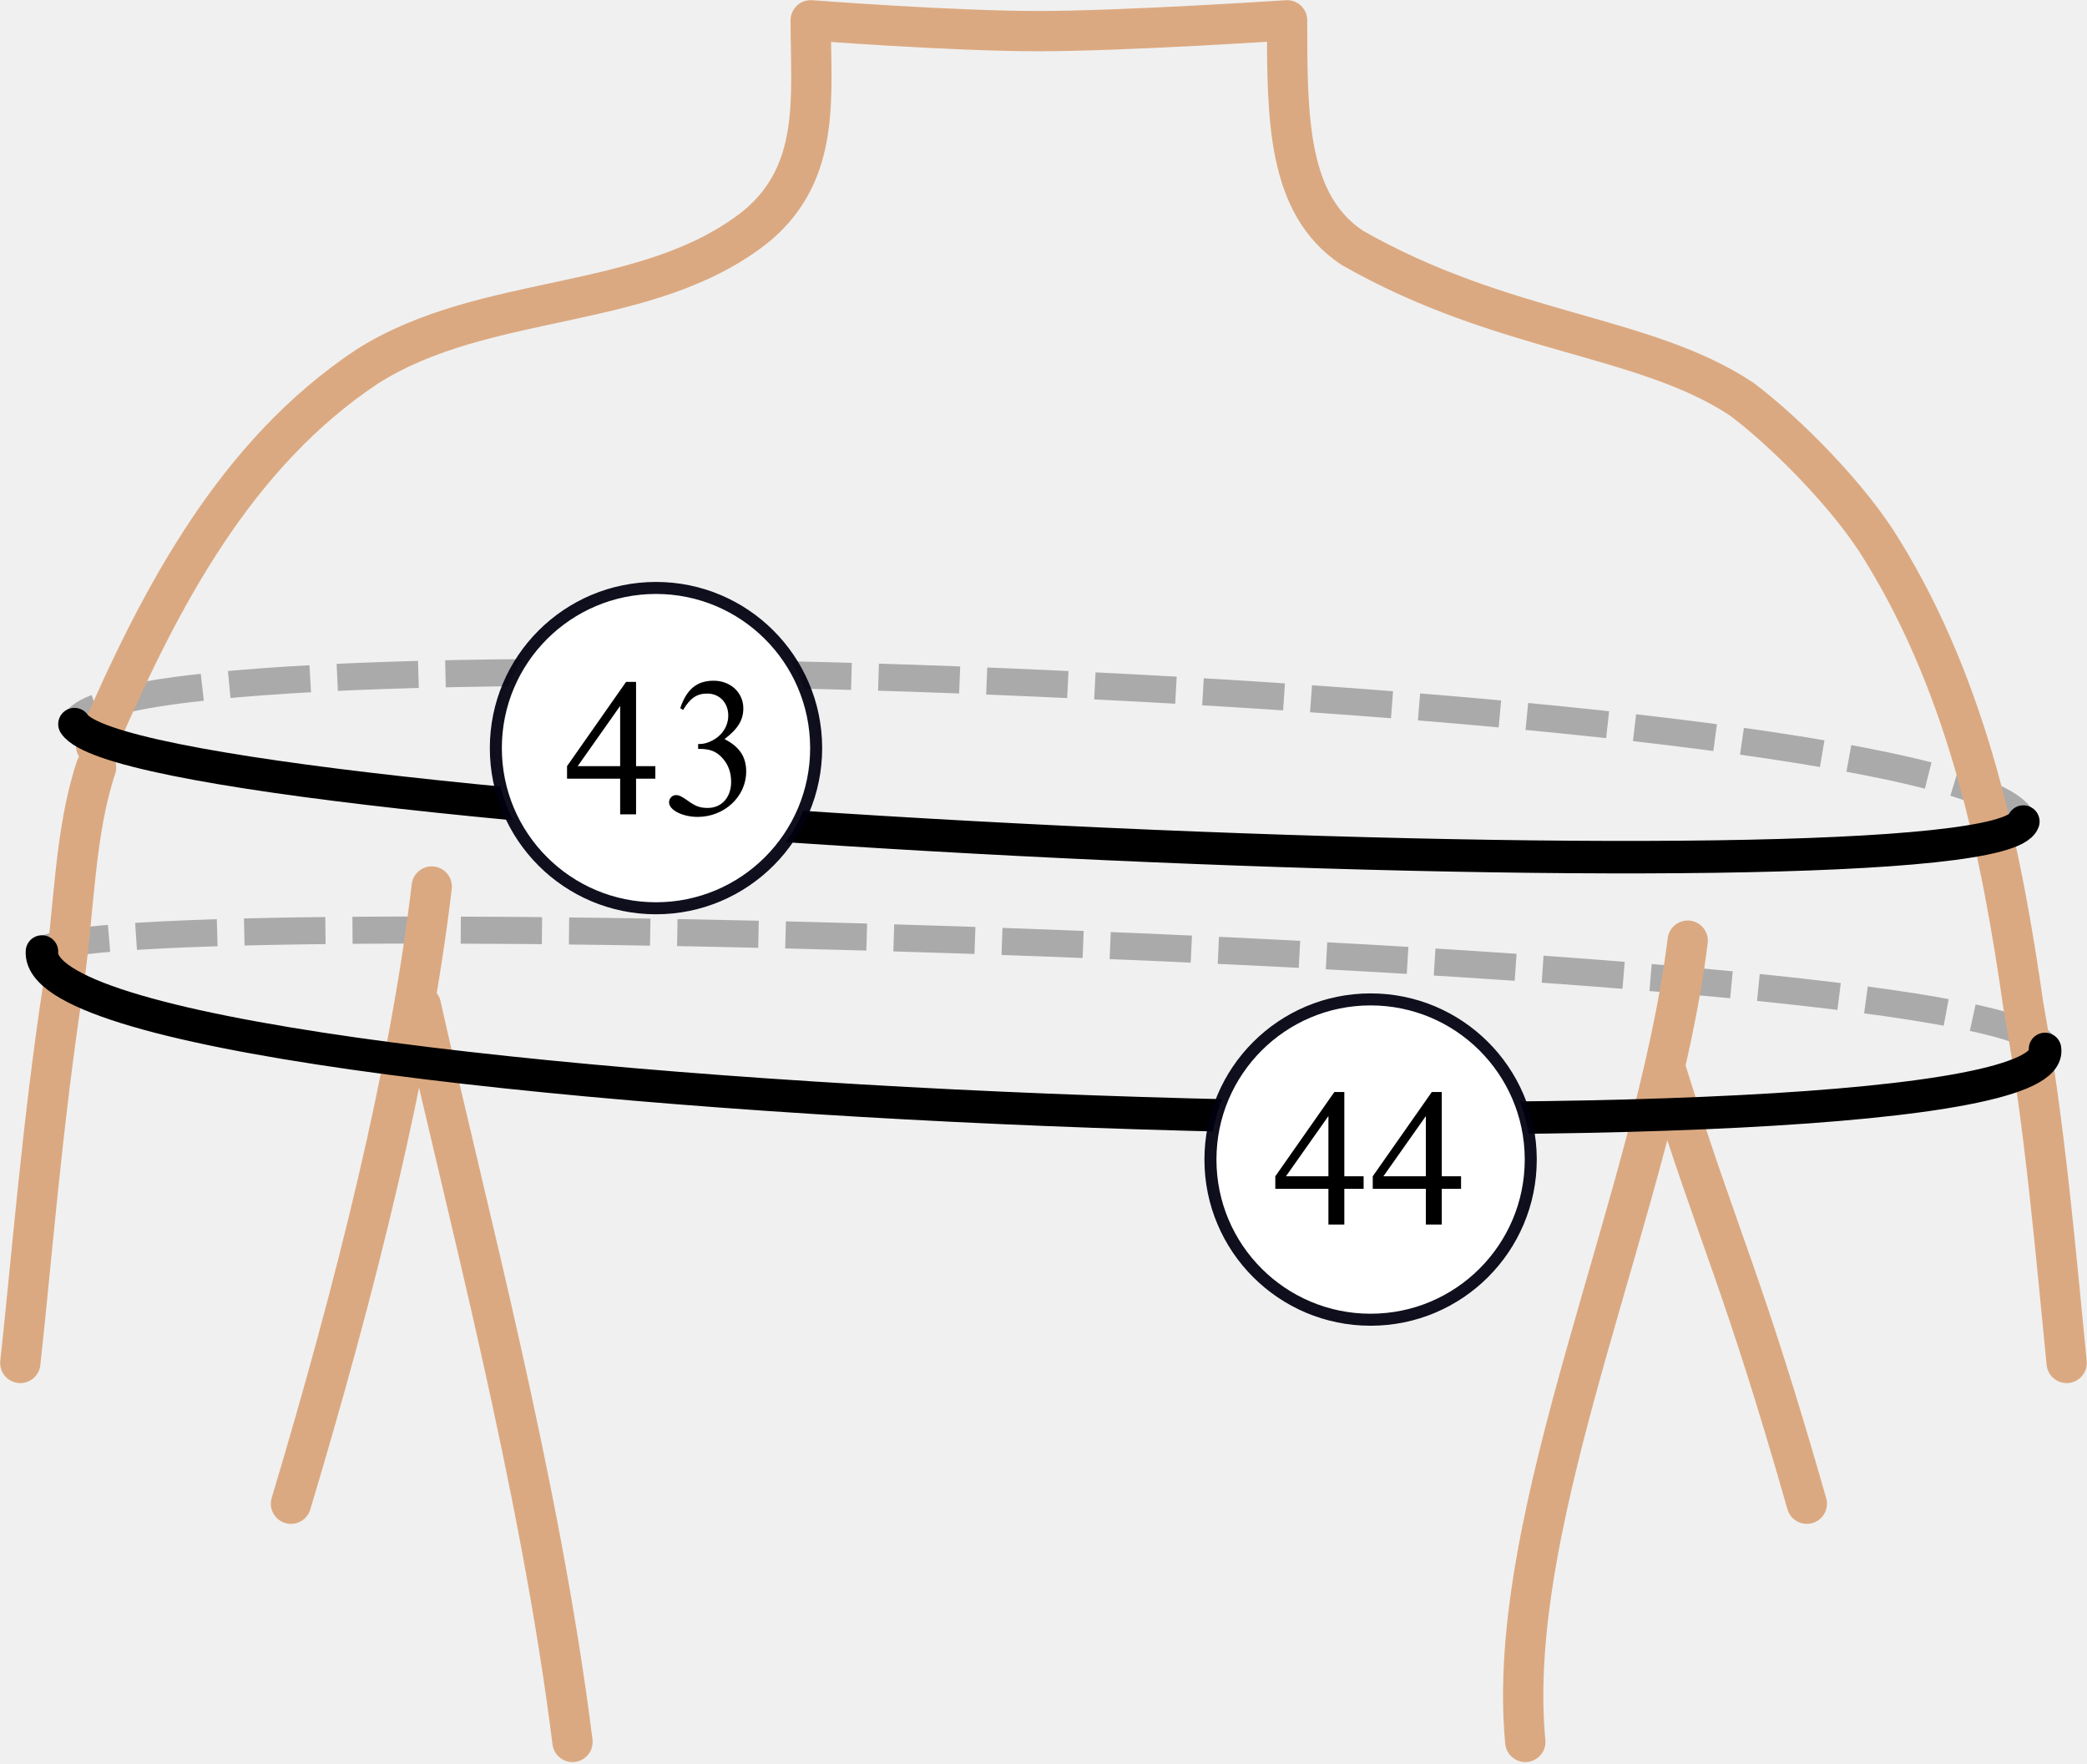
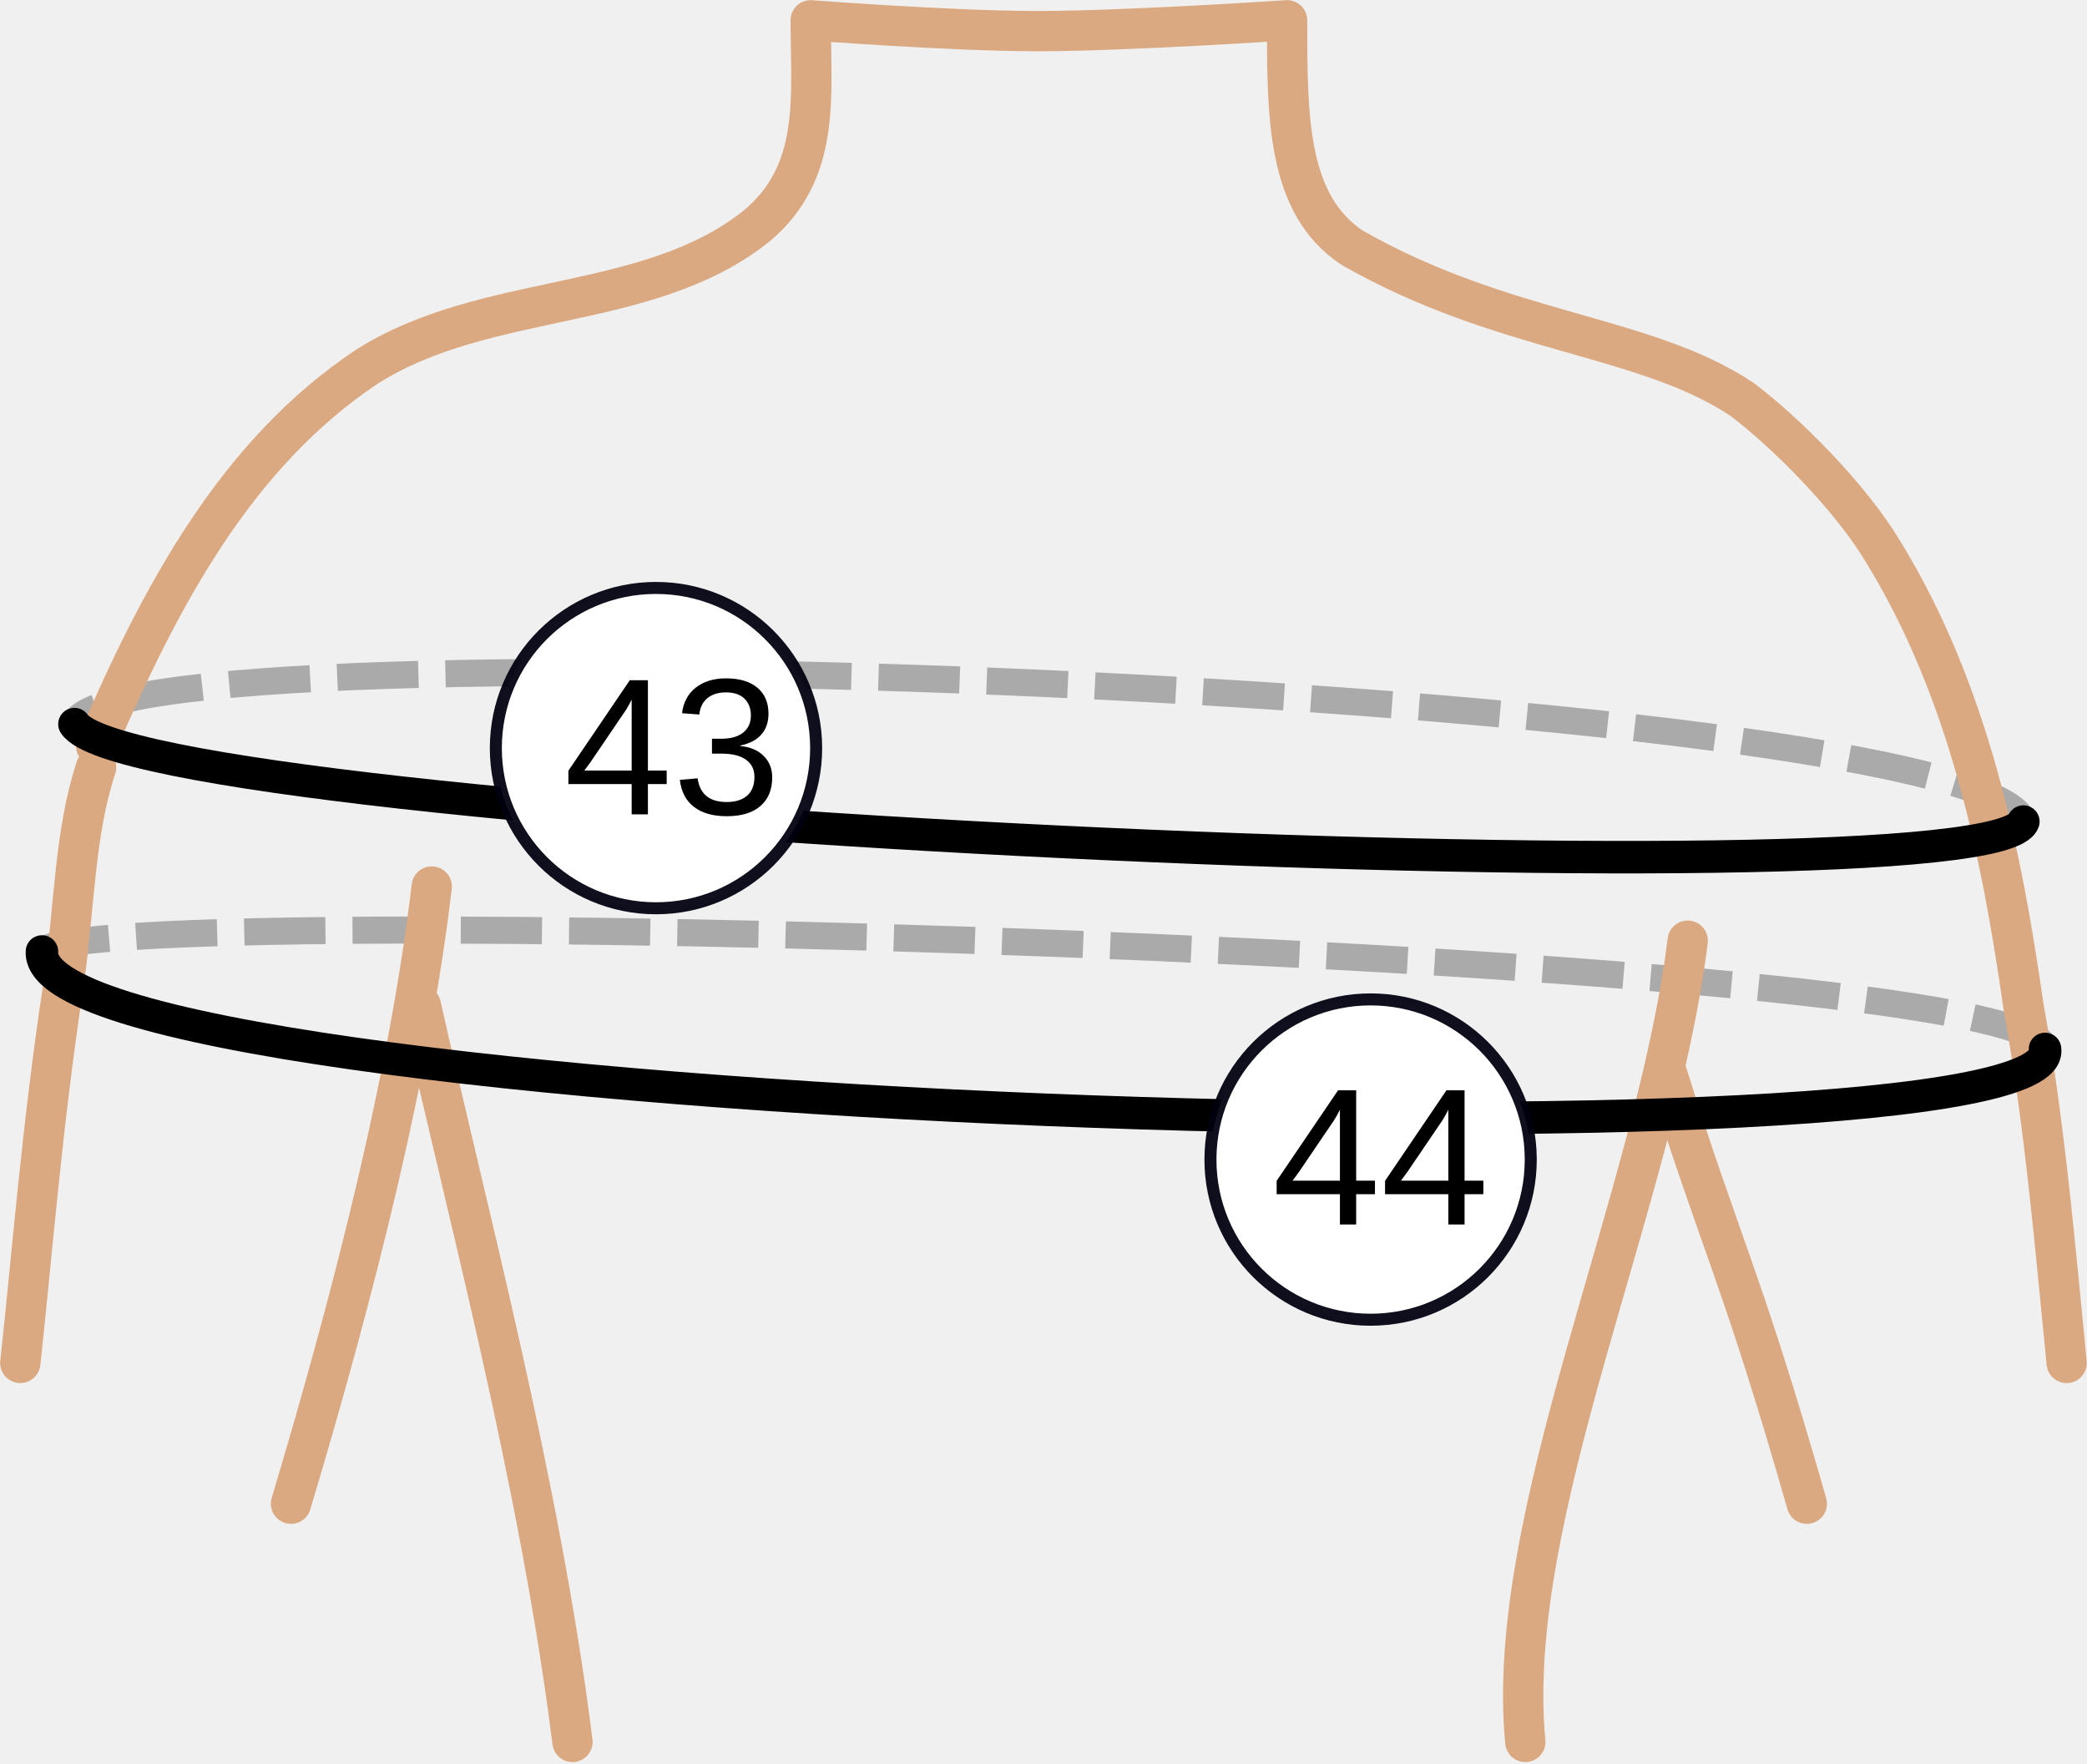
<svg xmlns="http://www.w3.org/2000/svg" width="155.397" height="131.331" id="svg7793" version="1.1">
  <defs id="defs7795" />
  <g id="layer1" transform="translate(-33.73103,-303.9005)">
    <g style="display:inline" id="g7174" transform="matrix(0.8062,0,0,0.8062,-1066.833,-547.5475)">
      <path id="path7494-1-6-3-5-7-8-5-0-3-8-3-8-9-0" d="m 1552,1132 c -4,-12 -177,-19 -180,-9" style="fill:none;stroke:#aaaaaa;stroke-width:2.5;stroke-linecap:butt;stroke-linejoin:miter;stroke-miterlimit:4;stroke-opacity:1;stroke-dasharray:7.5, 2.5;stroke-dashoffset:0;marker-start:url(#marker7359);marker-end:url(#marker7359)" />
      <path style="fill:none;stroke:#aaaaaa;stroke-width:2.5;stroke-linecap:butt;stroke-linejoin:miter;stroke-miterlimit:4;stroke-opacity:1;stroke-dasharray:7.5, 2.5;stroke-dashoffset:0;marker-start:url(#marker7359);marker-end:url(#marker7359)" d="m 1554,1153 c -1,-9 -181,-14 -185,-9" id="path7494-1-6-3-5-7-8-5-0-3-8-3-8-9-0-0" />
      <path id="path21199" style="fill:none;stroke:#dba981;stroke-width:3.721;stroke-linecap:round;stroke-linejoin:round;stroke-miterlimit:4;stroke-opacity:1;stroke-dasharray:none" d="m 1367,1182 c 1,-9 2,-22 4,-35 1,-7 1,-14 3,-20 m 31,11 c -2,17 -7,37 -13,57 m 26,22 c -3,-24 -10,-50 -14,-68 m 117,-6 c -3,24 -17,53 -15,74 m 26,-22 c -6,-21 -8,-24 -13,-40 m -145,-30 c 6,-14 13,-27 25,-35 11,-7 26,-5 36,-13 6,-5 5,-12 5,-19 0,0 13,1 21,1 8,0 23,-1 23,-1 0,9 0,17 6,21 14,8 27,8 36,14 4,3 10,9 13,14 8,13 11,28 13,42 2,11 3,23 4,33" />
      <path id="path7494-1-6-3-5-7-8-5-0-3-8-3-8-06" d="m 1552,1132 c -3,8 -174,0 -180,-9" style="fill:none;stroke:#000000;stroke-width:3;stroke-linecap:round;stroke-linejoin:miter;stroke-miterlimit:4;stroke-opacity:1;stroke-dasharray:none;stroke-dashoffset:0;marker-start:url(#marker7359);marker-end:url(#marker7359)" />
      <path transform="matrix(0.7396,0,0,0.7396,1383,1088)" d="m 77.75,50.32 c 0,11.046 -8.954,20 -20,20 -11.046,0 -20,-8.954 -20,-20 0,-11.046 8.954,-20 20,-20 11.005,0 19.943,8.891 20,19.896" id="path4050-8-0-9-9-5-9-1-5-2-4-1-7-6-4" style="color:#000000;fill:#ffffff;fill-opacity:1;stroke:#00000f;stroke-width:1.5;stroke-linecap:round;stroke-linejoin:miter;stroke-miterlimit:4;stroke-opacity:0.941;stroke-dasharray:none;stroke-dashoffset:0;marker:none;visibility:visible;display:inline;overflow:visible;enable-background:accumulate" />
-       <text id="text14574-7-8" y="1131.337" x="1417.216" style="font-size:18px;font-style:normal;font-variant:normal;font-weight:normal;font-stretch:normal;text-align:start;line-height:125%;letter-spacing:0px;word-spacing:0px;writing-mode:lr-tb;text-anchor:start;fill:#000000;fill-opacity:1;stroke:none;font-family:Standard Symbols L;-inkscape-font-specification:Standard Symbols L" xml:space="preserve">
+       <text id="text14574-7-8" y="1131.337" x="1417.216" style="font-size:18px;font-style:normal;font-variant:normal;font-weight:normal;font-stretch:normal;text-align:start;line-height:125%;letter-spacing:0px;word-spacing:0px;writing-mode:lr-tb;text-anchor:start;fill:#000000;fill-opacity:1;stroke:none;font-family:Sans,Arial;-inkscape-font-specification:Arial" xml:space="preserve">
        <tspan y="1131.337" x="1417.216" id="tspan14576-1-29">43</tspan>
      </text>
      <path style="fill:none;stroke:#000000;stroke-width:3;stroke-linecap:round;stroke-linejoin:miter;stroke-miterlimit:4;stroke-opacity:1;stroke-dasharray:none;stroke-dashoffset:0;marker-start:url(#marker7359);marker-end:url(#marker7359)" d="m 1554,1153 c 2,12 -186,6 -185,-9" id="path7494-1-6-3-5-7-8-5-0-3-8-3-8-06-4" />
      <path style="color:#000000;fill:#ffffff;fill-opacity:1;stroke:#00000f;stroke-width:1.5;stroke-linecap:round;stroke-linejoin:miter;stroke-miterlimit:4;stroke-opacity:0.941;stroke-dasharray:none;stroke-dashoffset:0;marker:none;visibility:visible;display:inline;overflow:visible;enable-background:accumulate" id="path4050-8-0-9-9-5-9-1-5-2-4-1-7-6-4-7" d="m 77.75,50.32 c 0,11.046 -8.954,20 -20,20 -11.046,0 -20,-8.954 -20,-20 0,-11.046 8.954,-20 20,-20 11.005,0 19.943,8.891 20,19.896" transform="matrix(0.7396,0,0,0.7396,1449,1126)" />
-       <text xml:space="preserve" style="font-size:18px;font-style:normal;font-variant:normal;font-weight:normal;font-stretch:normal;text-align:start;line-height:125%;letter-spacing:0px;word-spacing:0px;writing-mode:lr-tb;text-anchor:start;fill:#000000;fill-opacity:1;stroke:none;font-family:Standard Symbols L;-inkscape-font-specification:Standard Symbols L" x="1482.63" y="1169.213" id="text14574-7-8-4">
+       <text xml:space="preserve" style="font-size:18px;font-style:normal;font-variant:normal;font-weight:normal;font-stretch:normal;text-align:start;line-height:125%;letter-spacing:0px;word-spacing:0px;writing-mode:lr-tb;text-anchor:start;fill:#000000;fill-opacity:1;stroke:none;font-family:Sans,Arial;-inkscape-font-specification:Arial" x="1482.63" y="1169.213" id="text14574-7-8-4">
        <tspan id="tspan14576-1-29-7" x="1482.63" y="1169.213">44</tspan>
      </text>
    </g>
  </g>
</svg>
